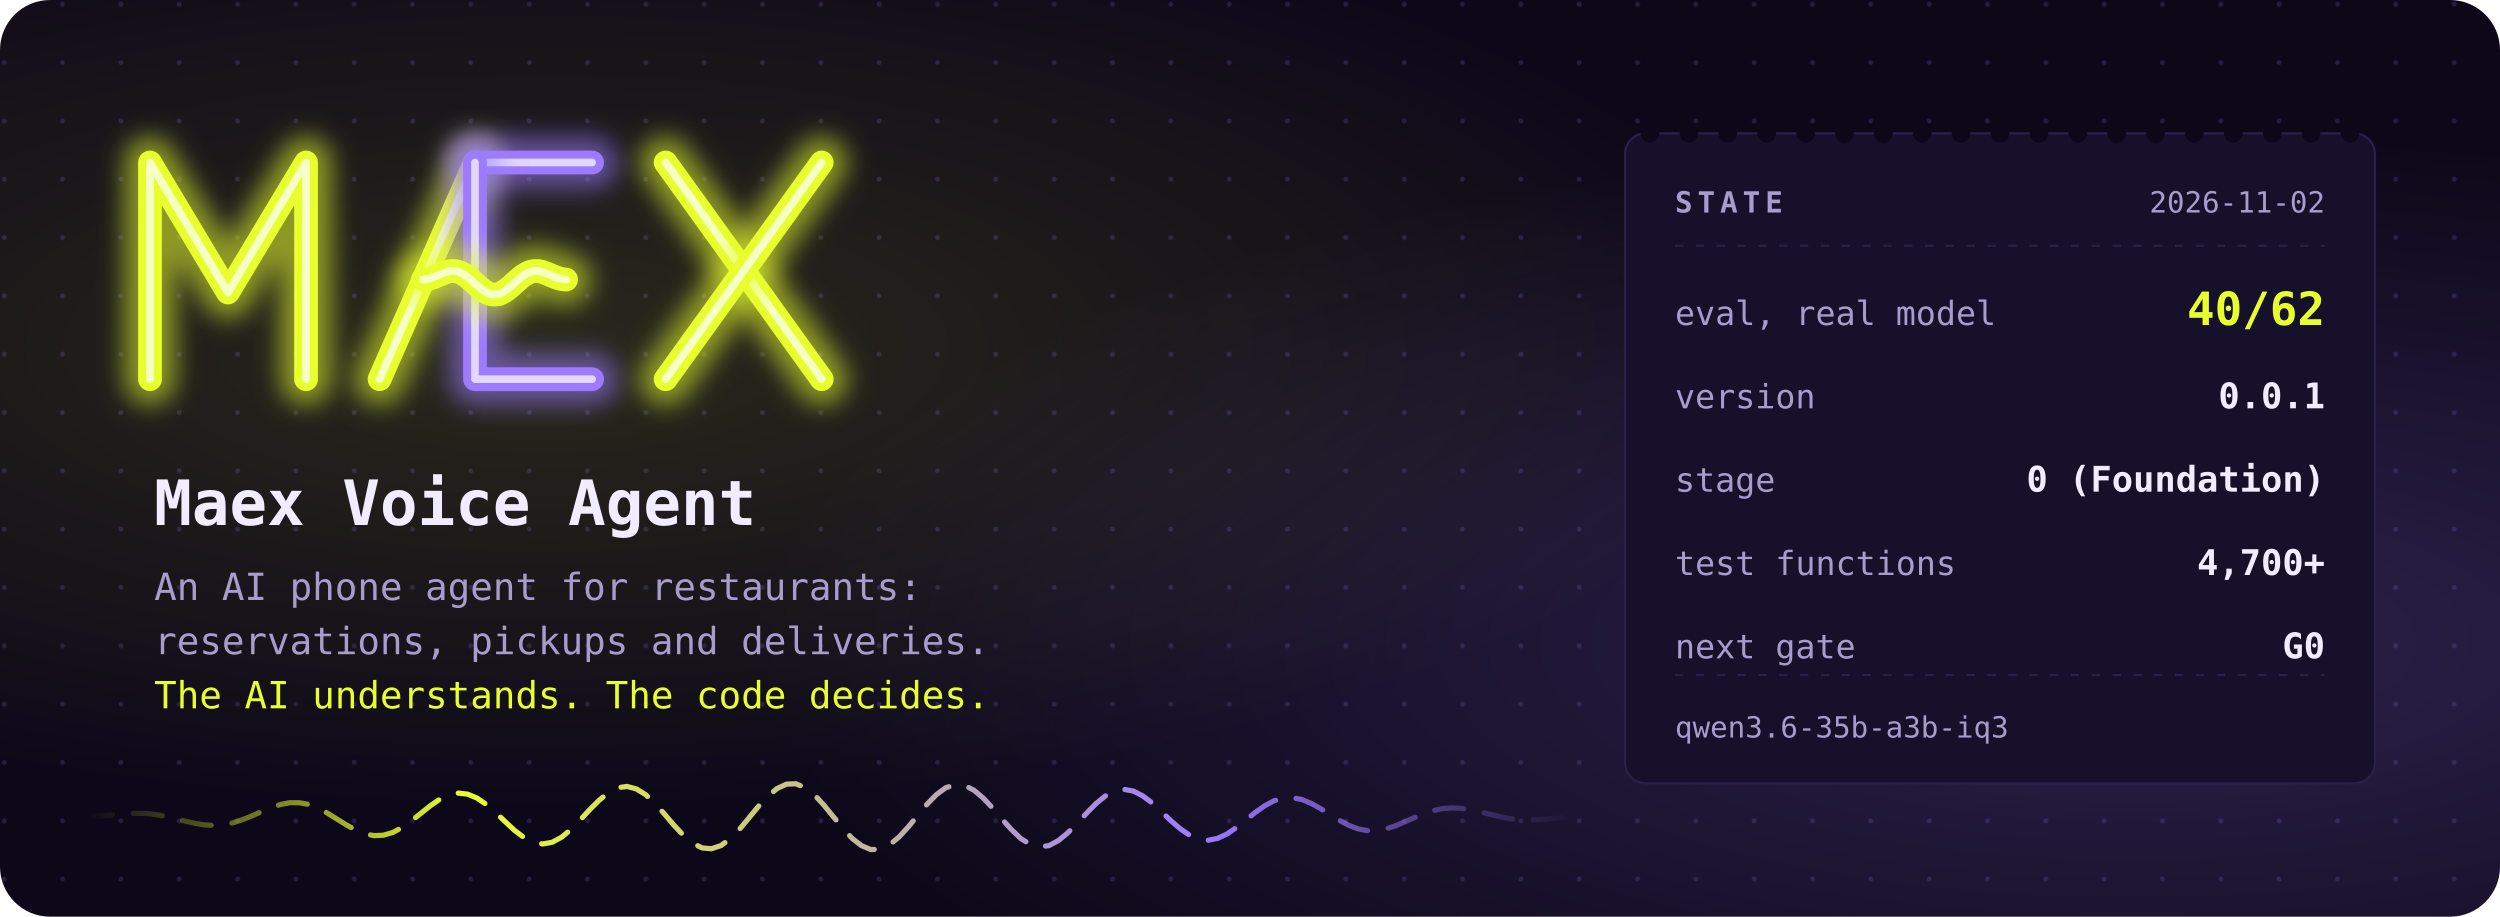
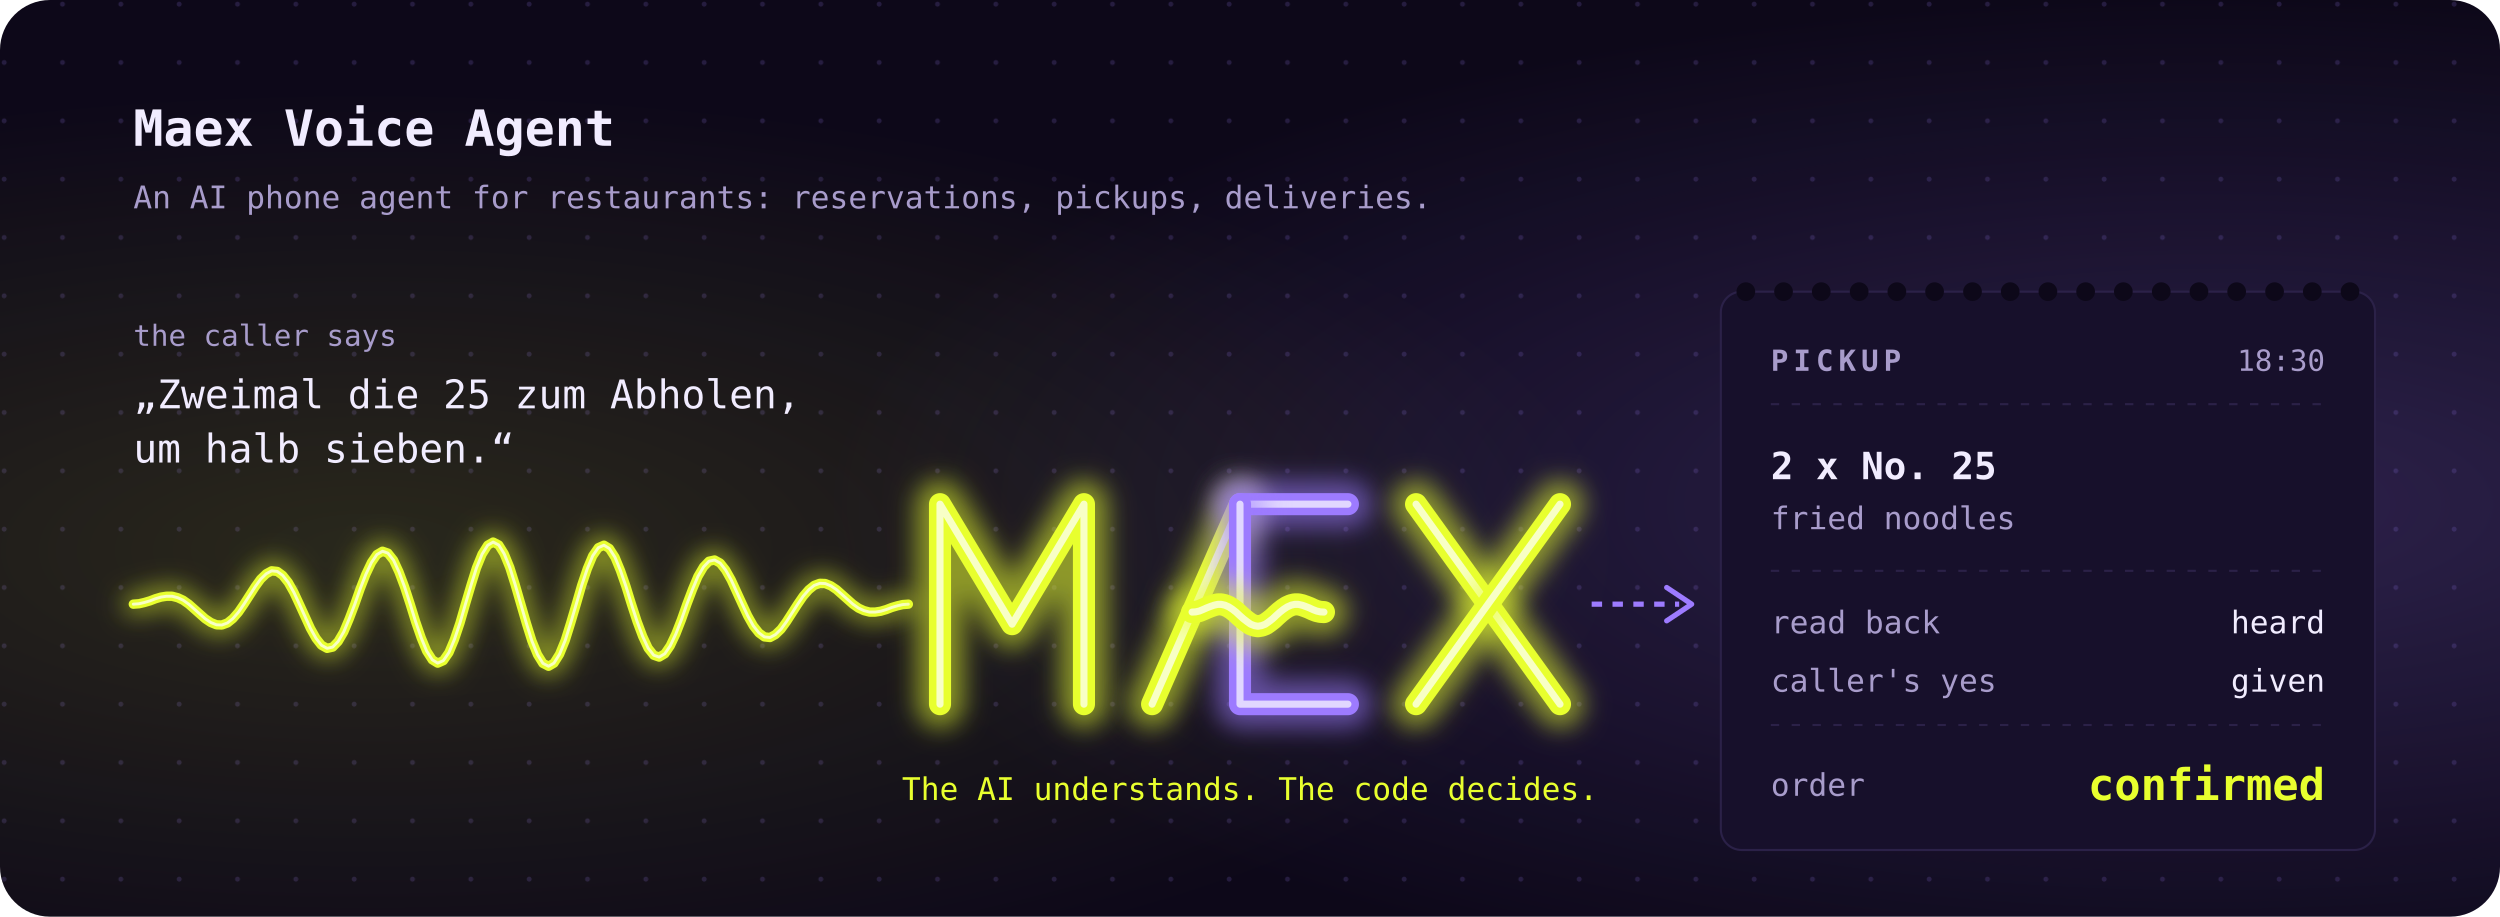
<svg xmlns="http://www.w3.org/2000/svg" width="1200" height="440" viewBox="0 0 1200 440" role="img" aria-labelledby="t d">
-   <style>text{font-family:ui-monospace, 'JetBrains Mono', 'SF Mono', Menlo, Consolas, 'DejaVu Sans Mono', monospace}.wave{stroke-dasharray:14 10;animation:flow 3s linear infinite}@keyframes flow{to{stroke-dashoffset:-48}}@media (prefers-reduced-motion:reduce){.wave{animation:none}}</style>
+   <style>text{font-family:ui-monospace, 'JetBrains Mono', 'SF Mono', Menlo, Consolas, 'DejaVu Sans Mono', monospace}.wire{animation:flow 1.2s linear infinite}@keyframes flow{to{stroke-dashoffset:-20}}@media (prefers-reduced-motion:reduce){.wire{animation:none}}</style>
  <defs>
    <filter id="glow" filterUnits="userSpaceOnUse" x="0" y="0" width="1200" height="440">
      <feGaussianBlur stdDeviation="6" />
    </filter>
    <filter id="soft" filterUnits="userSpaceOnUse" x="0" y="0" width="1200" height="440">
      <feGaussianBlur stdDeviation="2.2" />
    </filter>
  </defs>
  <rect width="1200" height="440" rx="24" fill="#0D0819" />
  <defs>
-     <radialGradient id="g1" cx="0.22" cy="0.38" r="0.5">
+     <radialGradient id="g1" cx="0.15" cy="0.6" r="0.5">
      <stop offset="0" stop-color="#E8FF2E" stop-opacity="0.13" />
      <stop offset="1" stop-color="#E8FF2E" stop-opacity="0" />
    </radialGradient>
-     <radialGradient id="g2" cx="0.85" cy="0.7" r="0.55">
+     <radialGradient id="g2" cx="0.88" cy="0.55" r="0.55">
      <stop offset="0" stop-color="#9D7BFF" stop-opacity="0.22" />
      <stop offset="1" stop-color="#9D7BFF" stop-opacity="0" />
    </radialGradient>
-     <linearGradient id="fade" x1="0" x2="1">
-       <stop offset="0" stop-color="#E8FF2E" stop-opacity="0" />
-       <stop offset="0.25" stop-color="#E8FF2E" />
-       <stop offset="0.75" stop-color="#9D7BFF" />
-       <stop offset="1" stop-color="#9D7BFF" stop-opacity="0" />
-     </linearGradient>
  </defs>
  <pattern id="dots" width="28" height="28" patternUnits="userSpaceOnUse">
    <circle cx="2" cy="2" r="1.2" fill="#2B2148" />
  </pattern>
  <rect width="1200" height="440" rx="24" fill="url(#dots)" opacity="0.8" />
  <rect width="1200" height="440" rx="24" fill="url(#g1)" />
  <rect width="1200" height="440" rx="24" fill="url(#g2)" />
-   <path d="M72 182 L72 78 L109.4 140.4 L146.9 78 L146.9 182" fill="none" stroke-linecap="round" stroke-linejoin="round" stroke="#E8FF2E" stroke-width="25.2" opacity="0.55" filter="url(#glow)" />
-   <path d="M72 182 L72 78 L109.4 140.4 L146.9 78 L146.9 182" fill="none" stroke-linecap="round" stroke-linejoin="round" stroke="#E8FF2E" stroke-width="11.4" />
-   <path d="M72 182 L72 78 L109.4 140.4 L146.9 78 L146.9 182" fill="none" stroke-linecap="round" stroke-linejoin="round" stroke="#FAFFD6" stroke-width="3.7" opacity="0.9" />
-   <path d="M182.2 182 L228 78" fill="none" stroke-linecap="round" stroke-linejoin="round" stroke="#E8FF2E" stroke-width="25.2" opacity="0.55" filter="url(#glow)" />
-   <path d="M182.2 182 L228 78" fill="none" stroke-linecap="round" stroke-linejoin="round" stroke="#E8FF2E" stroke-width="11.4" />
-   <path d="M182.2 182 L228 78" fill="none" stroke-linecap="round" stroke-linejoin="round" stroke="#FAFFD6" stroke-width="3.7" opacity="0.9" />
-   <path d="M228 78 L284.2 78" fill="none" stroke-linecap="round" stroke-linejoin="round" stroke="#9D7BFF" stroke-width="25.2" opacity="0.55" filter="url(#glow)" />
-   <path d="M228 78 L284.2 78" fill="none" stroke-linecap="round" stroke-linejoin="round" stroke="#9D7BFF" stroke-width="11.4" />
-   <path d="M228 78 L284.2 78" fill="none" stroke-linecap="round" stroke-linejoin="round" stroke="#E9E1FF" stroke-width="3.7" opacity="0.9" />
-   <path d="M228 78 L228 182 L284.2 182" fill="none" stroke-linecap="round" stroke-linejoin="round" stroke="#9D7BFF" stroke-width="25.2" opacity="0.55" filter="url(#glow)" />
-   <path d="M228 78 L228 182 L284.2 182" fill="none" stroke-linecap="round" stroke-linejoin="round" stroke="#9D7BFF" stroke-width="11.4" />
-   <path d="M228 78 L228 182 L284.2 182" fill="none" stroke-linecap="round" stroke-linejoin="round" stroke="#E9E1FF" stroke-width="3.7" opacity="0.9" />
-   <path d="M203 134.2 L204.9 134 L206.9 133.5 L208.8 132.8 L210.7 132 L212.6 131.2 L214.5 130.5 L216.4 130.1 L218.3 130.1 L220.2 130.5 L222.1 131.4 L224 132.6 L225.9 134.2 L227.8 135.9 L229.7 137.6 L231.6 139.1 L233.5 140.4 L235.5 141.2 L237.4 141.4 L239.3 141.2 L241.2 140.4 L243.1 139.1 L245 137.6 L246.9 135.9 L248.8 134.2 L250.7 132.6 L252.6 131.4 L254.5 130.5 L256.4 130.1 L258.3 130.1 L260.2 130.5 L262.1 131.2 L264.1 132 L266 132.8 L267.9 133.5 L269.8 134 L271.7 134.2" fill="none" stroke-linecap="round" stroke-linejoin="round" stroke="#E8FF2E" stroke-width="25.2" opacity="0.55" filter="url(#glow)" />
-   <path d="M203 134.2 L204.9 134 L206.9 133.5 L208.8 132.8 L210.7 132 L212.6 131.2 L214.5 130.5 L216.4 130.1 L218.3 130.1 L220.2 130.5 L222.1 131.4 L224 132.6 L225.9 134.2 L227.8 135.9 L229.7 137.6 L231.6 139.1 L233.5 140.4 L235.5 141.2 L237.4 141.4 L239.3 141.2 L241.2 140.4 L243.1 139.1 L245 137.6 L246.9 135.9 L248.8 134.2 L250.7 132.6 L252.6 131.4 L254.5 130.5 L256.4 130.1 L258.3 130.1 L260.2 130.5 L262.1 131.2 L264.1 132 L266 132.8 L267.9 133.5 L269.8 134 L271.7 134.2" fill="none" stroke-linecap="round" stroke-linejoin="round" stroke="#E8FF2E" stroke-width="11.4" />
-   <path d="M203 134.2 L204.9 134 L206.9 133.5 L208.8 132.8 L210.7 132 L212.6 131.2 L214.5 130.5 L216.4 130.1 L218.3 130.1 L220.2 130.5 L222.1 131.4 L224 132.6 L225.9 134.2 L227.8 135.9 L229.7 137.6 L231.6 139.1 L233.5 140.4 L235.5 141.2 L237.4 141.4 L239.3 141.2 L241.2 140.4 L243.1 139.1 L245 137.6 L246.9 135.9 L248.8 134.2 L250.7 132.6 L252.6 131.4 L254.5 130.5 L256.4 130.1 L258.3 130.1 L260.2 130.5 L262.1 131.2 L264.1 132 L266 132.8 L267.9 133.5 L269.8 134 L271.7 134.2" fill="none" stroke-linecap="round" stroke-linejoin="round" stroke="#FAFFD6" stroke-width="3.7" opacity="0.9" />
-   <path d="M319.5 78 L394.4 182" fill="none" stroke-linecap="round" stroke-linejoin="round" stroke="#E8FF2E" stroke-width="25.2" opacity="0.55" filter="url(#glow)" />
-   <path d="M319.5 78 L394.4 182" fill="none" stroke-linecap="round" stroke-linejoin="round" stroke="#E8FF2E" stroke-width="11.4" />
-   <path d="M319.5 78 L394.4 182" fill="none" stroke-linecap="round" stroke-linejoin="round" stroke="#FAFFD6" stroke-width="3.7" opacity="0.9" />
-   <path d="M394.4 78 L319.5 182" fill="none" stroke-linecap="round" stroke-linejoin="round" stroke="#E8FF2E" stroke-width="25.2" opacity="0.55" filter="url(#glow)" />
-   <path d="M394.4 78 L319.5 182" fill="none" stroke-linecap="round" stroke-linejoin="round" stroke="#E8FF2E" stroke-width="11.4" />
-   <path d="M394.4 78 L319.5 182" fill="none" stroke-linecap="round" stroke-linejoin="round" stroke="#FAFFD6" stroke-width="3.7" opacity="0.9" />
-   <text x="74" y="252" font-size="30" fill="#F1ECFF" font-weight="700">Maex Voice Agent</text>
-   <text x="74" y="288" font-size="18" fill="#A89CCB">An AI phone agent for restaurants:</text>
-   <text x="74" y="314" font-size="18" fill="#A89CCB">reservations, pickups and deliveries.</text>
-   <text x="74" y="340" font-size="18" fill="#E8FF2E">The AI understands. The code decides.</text>
-   <path class="wave" d="M40 392 L44.5 391.9 L49 391.6 L53.5 391.2 L58 390.8 L62.5 390.5 L67 390.4 L71.5 390.6 L76 391.2 L80.5 392.1 L85 393.2 L89.5 394.3 L94 395.3 L98.5 396 L103 396.2 L107.5 395.9 L112 394.9 L116.5 393.4 L121 391.6 L125.5 389.6 L130 387.7 L134.5 386.2 L139 385.3 L143.5 385.3 L148 386.1 L152.5 387.8 L157 390.2 L161.5 393 L166 395.8 L170.5 398.3 L175 400.2 L179.5 401.1 L184 400.9 L188.5 399.6 L193 397.2 L197.5 394 L202 390.4 L206.5 386.8 L211 383.7 L215.5 381.6 L220 380.7 L224.5 381.2 L229 383.1 L233.5 386.2 L238 390.1 L242.5 394.4 L247 398.6 L251.5 402 L256 404.3 L260.5 405.1 L265 404.3 L269.5 401.9 L274 398.2 L278.5 393.6 L283 388.7 L287.5 384.2 L292 380.5 L296.5 378.1 L301 377.5 L305.5 378.7 L310 381.5 L314.5 385.8 L319 390.8 L323.5 396.1 L328 400.9 L332.5 404.7 L337 407 L341.5 407.4 L346 405.9 L350.5 402.6 L355 398 L359.5 392.6 L364 387.1 L368.5 382.2 L373 378.5 L377.5 376.4 L382 376.2 L386.5 378.1 L391 381.6 L395.5 386.5 L400 392 L404.5 397.5 L409 402.4 L413.5 405.9 L418 407.8 L422.5 407.6 L427 405.5 L431.5 401.8 L436 396.9 L440.5 391.4 L445 386 L449.5 381.4 L454 378.1 L458.5 376.6 L463 377 L467.5 379.3 L472 383.1 L476.5 387.9 L481 393.2 L485.5 398.2 L490 402.5 L494.5 405.3 L499 406.5 L503.5 405.9 L508 403.5 L512.5 399.8 L517 395.3 L521.5 390.4 L526 385.8 L530.5 382.1 L535 379.7 L539.5 378.9 L544 379.7 L548.5 382 L553 385.4 L557.5 389.6 L562 393.9 L566.5 397.8 L571 400.9 L575.5 402.8 L580 403.3 L584.5 402.4 L589 400.3 L593.5 397.2 L598 393.6 L602.5 390 L607 386.8 L611.5 384.4 L616 383.1 L620.5 382.9 L625 383.8 L629.5 385.7 L634 388.2 L638.5 391 L643 393.8 L647.5 396.2 L652 397.9 L656.5 398.7 L661 398.7 L665.5 397.8 L670 396.3 L674.5 394.4 L679 392.4 L683.5 390.6 L688 389.1 L692.5 388.1 L697 387.8 L701.5 388 L706 388.7 L710.5 389.7 L715 390.8 L719.5 391.9 L724 392.8 L728.5 393.4 L733 393.6 L737.5 393.5 L742 393.2 L746.5 392.8 L751 392.4 L755.5 392.1 L760 392" fill="none" stroke="url(#fade)" stroke-width="2.5" stroke-linecap="round" />
-   <rect x="780" y="64" width="360" height="312" rx="10" fill="#17102B" stroke="#2B2148" />
-   <circle cx="792" cy="64" r="4.5" fill="#0D0819" />
-   <circle cx="810.7" cy="64" r="4.5" fill="#0D0819" />
-   <circle cx="829.3" cy="64" r="4.5" fill="#0D0819" />
-   <circle cx="848" cy="64" r="4.5" fill="#0D0819" />
-   <circle cx="866.7" cy="64" r="4.5" fill="#0D0819" />
-   <circle cx="885.3" cy="64" r="4.5" fill="#0D0819" />
-   <circle cx="904" cy="64" r="4.5" fill="#0D0819" />
-   <circle cx="922.7" cy="64" r="4.5" fill="#0D0819" />
-   <circle cx="941.3" cy="64" r="4.5" fill="#0D0819" />
-   <circle cx="960" cy="64" r="4.5" fill="#0D0819" />
-   <circle cx="978.7" cy="64" r="4.5" fill="#0D0819" />
-   <circle cx="997.3" cy="64" r="4.5" fill="#0D0819" />
-   <circle cx="1016" cy="64" r="4.5" fill="#0D0819" />
-   <circle cx="1034.7" cy="64" r="4.5" fill="#0D0819" />
-   <circle cx="1053.3" cy="64" r="4.5" fill="#0D0819" />
-   <circle cx="1072" cy="64" r="4.5" fill="#0D0819" />
-   <circle cx="1090.7" cy="64" r="4.5" fill="#0D0819" />
-   <circle cx="1109.3" cy="64" r="4.5" fill="#0D0819" />
-   <circle cx="1128" cy="64" r="4.5" fill="#0D0819" />
-   <text x="804" y="102" font-size="14" fill="#A89CCB" font-weight="700" letter-spacing="2.4">STATE</text>
-   <text x="1116" y="102" font-size="14" fill="#A89CCB" text-anchor="end">2026-11-02</text>
-   <line x1="804" y1="118" x2="1116" y2="118" stroke="#2B2148" stroke-dasharray="4 6" />
-   <text x="804" y="156" font-size="16" fill="#A89CCB">eval, real model</text>
-   <text x="1116" y="156" font-size="22" fill="#E8FF2E" text-anchor="end" font-weight="700">40/62</text>
-   <text x="804" y="196" font-size="16" fill="#A89CCB">version</text>
-   <text x="1116" y="196" font-size="17" fill="#F1ECFF" text-anchor="end" font-weight="700">0.0.1</text>
-   <text x="804" y="236" font-size="16" fill="#A89CCB">stage</text>
-   <text x="1116" y="236" font-size="17" fill="#F1ECFF" text-anchor="end" font-weight="700">0 (Foundation)</text>
-   <text x="804" y="276" font-size="16" fill="#A89CCB">test functions</text>
-   <text x="1116" y="276" font-size="17" fill="#F1ECFF" text-anchor="end" font-weight="700">4,700+</text>
-   <text x="804" y="316" font-size="16" fill="#A89CCB">next gate</text>
-   <text x="1116" y="316" font-size="17" fill="#F1ECFF" text-anchor="end" font-weight="700">G0</text>
-   <line x1="804" y1="324" x2="1116" y2="324" stroke="#2B2148" stroke-dasharray="4 6" />
-   <text x="804" y="354" font-size="14" fill="#A89CCB">qwen3.6-35b-a3b-iq3</text>
+   <text x="64" y="70" font-size="24" fill="#F1ECFF" font-weight="700">Maex Voice Agent</text>
+   <text x="64" y="100" font-size="15" fill="#A89CCB">An AI phone agent for restaurants: reservations, pickups, deliveries.</text>
+   <text x="64" y="166" font-size="14" fill="#A89CCB">the caller says</text>
+   <text x="64" y="196" font-size="19" fill="#F1ECFF">„Zweimal die 25 zum Abholen,</text>
+   <text x="64" y="222" font-size="19" fill="#F1ECFF">um halb sieben.“</text>
+   <path d="M64 290 L66.7 289.8 L69.3 289.2 L72 288.4 L74.6 287.4 L77.3 286.6 L79.9 286.2 L82.6 286.2 L85.3 286.9 L87.9 288.1 L90.6 290 L93.2 292.3 L95.9 294.7 L98.5 297 L101.2 298.8 L103.9 299.9 L106.5 300 L109.2 299 L111.8 296.9 L114.5 293.8 L117.1 290 L119.8 285.8 L122.5 281.6 L125.1 278 L127.8 275.4 L130.4 274 L133.1 274.3 L135.7 276.2 L138.4 279.6 L141.1 284.4 L143.7 290 L146.4 295.9 L149 301.6 L151.7 306.4 L154.3 309.7 L157 311.2 L159.7 310.6 L162.3 307.9 L165 303.3 L167.6 297.1 L170.3 290 L172.9 282.6 L175.6 275.7 L178.3 270 L180.9 266.2 L183.6 264.6 L186.2 265.5 L188.9 268.9 L191.5 274.5 L194.2 281.7 L196.9 290 L199.5 298.4 L202.2 306.2 L204.8 312.5 L207.5 316.7 L210.1 318.3 L212.8 317.1 L215.5 313.2 L218.1 307 L220.8 299 L223.4 290 L226.1 280.9 L228.7 272.6 L231.4 266 L234.1 261.7 L236.7 260.2 L239.4 261.6 L242 265.8 L244.7 272.4 L247.3 280.7 L250 290 L252.7 299.3 L255.3 307.6 L258 314.2 L260.6 318.4 L263.3 319.8 L265.9 318.3 L268.6 314 L271.3 307.4 L273.9 299.1 L276.6 290 L279.2 281 L281.9 273 L284.5 266.8 L287.2 262.9 L289.9 261.7 L292.5 263.3 L295.2 267.5 L297.8 273.8 L300.5 281.6 L303.1 290 L305.8 298.3 L308.5 305.5 L311.1 311.1 L313.8 314.5 L316.4 315.4 L319.1 313.8 L321.7 310 L324.4 304.3 L327.1 297.4 L329.7 290 L332.4 282.9 L335 276.7 L337.7 272.1 L340.3 269.4 L343 268.8 L345.7 270.3 L348.3 273.6 L351 278.4 L353.6 284.1 L356.3 290 L358.9 295.6 L361.6 300.4 L364.3 303.8 L366.9 305.7 L369.6 306 L372.2 304.6 L374.9 302 L377.5 298.4 L380.2 294.2 L382.9 290 L385.5 286.2 L388.2 283.1 L390.8 281 L393.5 280 L396.1 280.1 L398.8 281.2 L401.5 283 L404.1 285.3 L406.8 287.7 L409.4 290 L412.1 291.9 L414.7 293.1 L417.4 293.8 L420.1 293.8 L422.7 293.4 L425.4 292.6 L428 291.6 L430.7 290.8 L433.3 290.2 L436 290" fill="none" stroke-linecap="round" stroke-linejoin="round" stroke="#E8FF2E" stroke-width="9.9" opacity="0.55" filter="url(#glow)" />
+   <path d="M64 290 L66.7 289.8 L69.3 289.2 L72 288.4 L74.6 287.4 L77.3 286.6 L79.9 286.2 L82.6 286.2 L85.3 286.9 L87.9 288.1 L90.6 290 L93.2 292.3 L95.9 294.7 L98.5 297 L101.2 298.8 L103.9 299.9 L106.5 300 L109.2 299 L111.8 296.9 L114.5 293.8 L117.1 290 L119.8 285.8 L122.5 281.6 L125.1 278 L127.8 275.4 L130.4 274 L133.1 274.3 L135.7 276.2 L138.4 279.6 L141.1 284.4 L143.7 290 L146.4 295.9 L149 301.6 L151.7 306.4 L154.3 309.7 L157 311.2 L159.7 310.6 L162.3 307.9 L165 303.3 L167.6 297.1 L170.3 290 L172.9 282.6 L175.6 275.7 L178.3 270 L180.9 266.2 L183.6 264.6 L186.2 265.5 L188.9 268.9 L191.5 274.5 L194.2 281.7 L196.9 290 L199.5 298.4 L202.2 306.2 L204.8 312.5 L207.5 316.7 L210.1 318.3 L212.8 317.1 L215.5 313.2 L218.1 307 L220.8 299 L223.4 290 L226.1 280.9 L228.7 272.6 L231.4 266 L234.1 261.7 L236.7 260.2 L239.4 261.6 L242 265.8 L244.7 272.4 L247.3 280.7 L250 290 L252.7 299.3 L255.3 307.6 L258 314.2 L260.6 318.4 L263.3 319.8 L265.9 318.3 L268.6 314 L271.3 307.4 L273.9 299.1 L276.6 290 L279.2 281 L281.9 273 L284.5 266.8 L287.2 262.9 L289.9 261.7 L292.5 263.3 L295.2 267.5 L297.8 273.8 L300.5 281.6 L303.1 290 L305.8 298.3 L308.5 305.5 L311.1 311.1 L313.8 314.5 L316.4 315.4 L319.1 313.8 L321.7 310 L324.4 304.3 L327.1 297.4 L329.7 290 L332.4 282.9 L335 276.7 L337.7 272.1 L340.3 269.4 L343 268.8 L345.7 270.3 L348.3 273.6 L351 278.4 L353.6 284.1 L356.3 290 L358.9 295.6 L361.6 300.4 L364.3 303.8 L366.9 305.7 L369.6 306 L372.2 304.6 L374.9 302 L377.5 298.4 L380.2 294.2 L382.9 290 L385.5 286.2 L388.2 283.1 L390.8 281 L393.5 280 L396.1 280.1 L398.8 281.2 L401.5 283 L404.1 285.3 L406.8 287.7 L409.4 290 L412.1 291.9 L414.7 293.1 L417.4 293.8 L420.1 293.8 L422.7 293.4 L425.4 292.6 L428 291.6 L430.7 290.8 L433.3 290.2 L436 290" fill="none" stroke-linecap="round" stroke-linejoin="round" stroke="#E8FF2E" stroke-width="4.5" />
+   <path d="M64 290 L66.7 289.8 L69.3 289.2 L72 288.4 L74.6 287.4 L77.3 286.6 L79.9 286.2 L82.6 286.2 L85.3 286.9 L87.9 288.1 L90.6 290 L93.2 292.3 L95.9 294.7 L98.5 297 L101.2 298.8 L103.9 299.9 L106.5 300 L109.2 299 L111.8 296.9 L114.5 293.8 L117.1 290 L119.8 285.8 L122.5 281.6 L125.1 278 L127.8 275.4 L130.4 274 L133.1 274.3 L135.7 276.2 L138.4 279.6 L141.1 284.4 L143.7 290 L146.4 295.9 L149 301.6 L151.7 306.4 L154.3 309.7 L157 311.2 L159.7 310.6 L162.3 307.9 L165 303.3 L167.6 297.1 L170.3 290 L172.9 282.6 L175.6 275.7 L178.3 270 L180.9 266.2 L183.6 264.6 L186.2 265.5 L188.9 268.9 L191.5 274.5 L194.2 281.7 L196.9 290 L199.5 298.4 L202.2 306.2 L204.8 312.5 L207.5 316.7 L210.1 318.3 L212.8 317.1 L215.5 313.2 L218.1 307 L220.8 299 L223.4 290 L226.1 280.9 L228.7 272.6 L231.4 266 L234.1 261.7 L236.7 260.2 L239.4 261.6 L242 265.8 L244.7 272.4 L247.3 280.7 L250 290 L252.7 299.3 L255.3 307.6 L258 314.2 L260.6 318.4 L263.3 319.8 L265.9 318.3 L268.6 314 L271.3 307.4 L273.9 299.1 L276.6 290 L279.2 281 L281.9 273 L284.5 266.8 L287.2 262.9 L289.9 261.7 L292.5 263.3 L295.2 267.5 L297.8 273.8 L300.5 281.6 L303.1 290 L305.8 298.3 L308.5 305.5 L311.1 311.1 L313.8 314.5 L316.4 315.4 L319.1 313.8 L321.7 310 L324.4 304.3 L327.1 297.4 L329.7 290 L332.4 282.9 L335 276.7 L337.7 272.1 L340.3 269.4 L343 268.8 L345.7 270.3 L348.3 273.6 L351 278.4 L353.6 284.1 L356.3 290 L358.9 295.6 L361.6 300.4 L364.3 303.8 L366.9 305.7 L369.6 306 L372.2 304.6 L374.9 302 L377.5 298.4 L380.2 294.2 L382.9 290 L385.5 286.2 L388.2 283.1 L390.8 281 L393.5 280 L396.1 280.1 L398.8 281.2 L401.5 283 L404.1 285.3 L406.8 287.7 L409.4 290 L412.1 291.9 L414.7 293.1 L417.4 293.8 L420.1 293.8 L422.7 293.4 L425.4 292.6 L428 291.6 L430.7 290.8 L433.3 290.2 L436 290" fill="none" stroke-linecap="round" stroke-linejoin="round" stroke="#FAFFD6" stroke-width="1.4" opacity="0.9" />
+   <path d="M451.2 338 L451.2 242 L485.8 299.6 L520.3 242 L520.3 338" fill="none" stroke-linecap="round" stroke-linejoin="round" stroke="#E8FF2E" stroke-width="23.2" opacity="0.55" filter="url(#glow)" />
+   <path d="M451.2 338 L451.2 242 L485.8 299.6 L520.3 242 L520.3 338" fill="none" stroke-linecap="round" stroke-linejoin="round" stroke="#E8FF2E" stroke-width="10.6" />
+   <path d="M451.2 338 L451.2 242 L485.8 299.6 L520.3 242 L520.3 338" fill="none" stroke-linecap="round" stroke-linejoin="round" stroke="#FAFFD6" stroke-width="3.4" opacity="0.9" />
+   <path d="M553 338 L595.2 242" fill="none" stroke-linecap="round" stroke-linejoin="round" stroke="#E8FF2E" stroke-width="23.2" opacity="0.55" filter="url(#glow)" />
+   <path d="M553 338 L595.2 242" fill="none" stroke-linecap="round" stroke-linejoin="round" stroke="#E8FF2E" stroke-width="10.6" />
+   <path d="M553 338 L595.2 242" fill="none" stroke-linecap="round" stroke-linejoin="round" stroke="#FAFFD6" stroke-width="3.4" opacity="0.9" />
+   <path d="M595.2 242 L647 242" fill="none" stroke-linecap="round" stroke-linejoin="round" stroke="#9D7BFF" stroke-width="23.2" opacity="0.55" filter="url(#glow)" />
+   <path d="M595.2 242 L647 242" fill="none" stroke-linecap="round" stroke-linejoin="round" stroke="#9D7BFF" stroke-width="10.6" />
+   <path d="M595.2 242 L647 242" fill="none" stroke-linecap="round" stroke-linejoin="round" stroke="#E9E1FF" stroke-width="3.4" opacity="0.9" />
+   <path d="M595.2 242 L595.2 338 L647 338" fill="none" stroke-linecap="round" stroke-linejoin="round" stroke="#9D7BFF" stroke-width="23.2" opacity="0.55" filter="url(#glow)" />
+   <path d="M595.2 242 L595.2 338 L647 338" fill="none" stroke-linecap="round" stroke-linejoin="round" stroke="#9D7BFF" stroke-width="10.6" />
+   <path d="M595.2 242 L595.2 338 L647 338" fill="none" stroke-linecap="round" stroke-linejoin="round" stroke="#E9E1FF" stroke-width="3.4" opacity="0.9" />
+   <path d="M572.2 293.8 L573.9 293.7 L575.7 293.3 L577.4 292.6 L579.2 291.8 L581 291.1 L582.7 290.5 L584.5 290.1 L586.2 290.1 L588 290.5 L589.8 291.3 L591.5 292.4 L593.3 293.8 L595 295.4 L596.8 297 L598.6 298.4 L600.3 299.6 L602.1 300.3 L603.8 300.6 L605.6 300.3 L607.4 299.6 L609.1 298.4 L610.9 297 L612.6 295.4 L614.4 293.8 L616.2 292.4 L617.9 291.3 L619.7 290.5 L621.4 290.1 L623.2 290.1 L625 290.5 L626.7 291.1 L628.5 291.8 L630.2 292.6 L632 293.3 L633.8 293.7 L635.5 293.8" fill="none" stroke-linecap="round" stroke-linejoin="round" stroke="#E8FF2E" stroke-width="23.2" opacity="0.55" filter="url(#glow)" />
+   <path d="M572.2 293.8 L573.9 293.7 L575.7 293.3 L577.4 292.6 L579.2 291.8 L581 291.1 L582.7 290.5 L584.5 290.1 L586.2 290.1 L588 290.5 L589.8 291.3 L591.5 292.4 L593.3 293.8 L595 295.4 L596.8 297 L598.6 298.4 L600.3 299.6 L602.1 300.3 L603.8 300.6 L605.6 300.3 L607.4 299.6 L609.1 298.4 L610.9 297 L612.6 295.4 L614.4 293.8 L616.2 292.4 L617.9 291.3 L619.7 290.5 L621.4 290.1 L623.2 290.1 L625 290.5 L626.7 291.1 L628.5 291.8 L630.2 292.6 L632 293.3 L633.8 293.7 L635.5 293.8" fill="none" stroke-linecap="round" stroke-linejoin="round" stroke="#E8FF2E" stroke-width="10.6" />
+   <path d="M572.2 293.8 L573.9 293.7 L575.7 293.3 L577.4 292.6 L579.2 291.8 L581 291.1 L582.7 290.5 L584.5 290.1 L586.2 290.1 L588 290.5 L589.8 291.3 L591.5 292.4 L593.3 293.8 L595 295.4 L596.8 297 L598.6 298.4 L600.3 299.6 L602.1 300.3 L603.8 300.6 L605.6 300.3 L607.4 299.6 L609.1 298.4 L610.9 297 L612.6 295.4 L614.4 293.8 L616.2 292.4 L617.9 291.3 L619.7 290.5 L621.4 290.1 L623.2 290.1 L625 290.5 L626.7 291.1 L628.5 291.8 L630.2 292.6 L632 293.3 L633.8 293.7 L635.5 293.8" fill="none" stroke-linecap="round" stroke-linejoin="round" stroke="#FAFFD6" stroke-width="3.4" opacity="0.9" />
+   <path d="M679.7 242 L748.8 338" fill="none" stroke-linecap="round" stroke-linejoin="round" stroke="#E8FF2E" stroke-width="23.2" opacity="0.55" filter="url(#glow)" />
+   <path d="M679.7 242 L748.8 338" fill="none" stroke-linecap="round" stroke-linejoin="round" stroke="#E8FF2E" stroke-width="10.6" />
+   <path d="M679.7 242 L748.8 338" fill="none" stroke-linecap="round" stroke-linejoin="round" stroke="#FAFFD6" stroke-width="3.4" opacity="0.9" />
+   <path d="M748.8 242 L679.7 338" fill="none" stroke-linecap="round" stroke-linejoin="round" stroke="#E8FF2E" stroke-width="23.2" opacity="0.55" filter="url(#glow)" />
+   <path d="M748.8 242 L679.7 338" fill="none" stroke-linecap="round" stroke-linejoin="round" stroke="#E8FF2E" stroke-width="10.6" />
+   <path d="M748.8 242 L679.7 338" fill="none" stroke-linecap="round" stroke-linejoin="round" stroke="#FAFFD6" stroke-width="3.4" opacity="0.9" />
+   <text x="600" y="384" font-size="15" fill="#E8FF2E" text-anchor="middle">The AI understands. The code decides.</text>
+   <path class="wire" d="M764 290 L806 290" fill="none" stroke="#9D7BFF" stroke-width="2.5" stroke-dasharray="5 5" />
+   <path d="M800 282 L812 290 L800 298" fill="none" stroke="#9D7BFF" stroke-width="2.5" stroke-linecap="round" stroke-linejoin="round" />
+   <rect x="826" y="140" width="314" height="268" rx="10" fill="#17102B" stroke="#2B2148" />
+   <circle cx="838" cy="140" r="4.5" fill="#0D0819" />
+   <circle cx="856.1" cy="140" r="4.5" fill="#0D0819" />
+   <circle cx="874.2" cy="140" r="4.5" fill="#0D0819" />
+   <circle cx="892.4" cy="140" r="4.5" fill="#0D0819" />
+   <circle cx="910.5" cy="140" r="4.5" fill="#0D0819" />
+   <circle cx="928.6" cy="140" r="4.5" fill="#0D0819" />
+   <circle cx="946.8" cy="140" r="4.5" fill="#0D0819" />
+   <circle cx="964.9" cy="140" r="4.5" fill="#0D0819" />
+   <circle cx="983" cy="140" r="4.5" fill="#0D0819" />
+   <circle cx="1001.1" cy="140" r="4.5" fill="#0D0819" />
+   <circle cx="1019.2" cy="140" r="4.5" fill="#0D0819" />
+   <circle cx="1037.4" cy="140" r="4.5" fill="#0D0819" />
+   <circle cx="1055.5" cy="140" r="4.5" fill="#0D0819" />
+   <circle cx="1073.6" cy="140" r="4.5" fill="#0D0819" />
+   <circle cx="1091.8" cy="140" r="4.5" fill="#0D0819" />
+   <circle cx="1109.9" cy="140" r="4.5" fill="#0D0819" />
+   <circle cx="1128" cy="140" r="4.5" fill="#0D0819" />
+   <text x="850" y="178" font-size="14" fill="#A89CCB" font-weight="700" letter-spacing="2.4">PICKUP</text>
+   <text x="1116" y="178" font-size="14" fill="#A89CCB" text-anchor="end">18:30</text>
+   <line x1="850" y1="194" x2="1116" y2="194" stroke="#2B2148" stroke-dasharray="4 6" />
+   <text x="850" y="230" font-size="18" fill="#F1ECFF" font-weight="700">2 x  No. 25</text>
+   <text x="850" y="254" font-size="15" fill="#A89CCB">fried noodles</text>
+   <line x1="850" y1="274" x2="1116" y2="274" stroke="#2B2148" stroke-dasharray="4 6" />
+   <text x="850" y="304" font-size="15" fill="#A89CCB">read back</text>
+   <text x="1116" y="304" font-size="15" fill="#F1ECFF" text-anchor="end">heard</text>
+   <text x="850" y="332" font-size="15" fill="#A89CCB">caller's yes</text>
+   <text x="1116" y="332" font-size="15" fill="#F1ECFF" text-anchor="end">given</text>
+   <line x1="850" y1="348" x2="1116" y2="348" stroke="#2B2148" stroke-dasharray="4 6" />
+   <text x="850" y="382" font-size="15" fill="#A89CCB">order</text>
+   <text x="1116" y="384" font-size="21" fill="#E8FF2E" text-anchor="end" font-weight="700">confirmed</text>
</svg>
